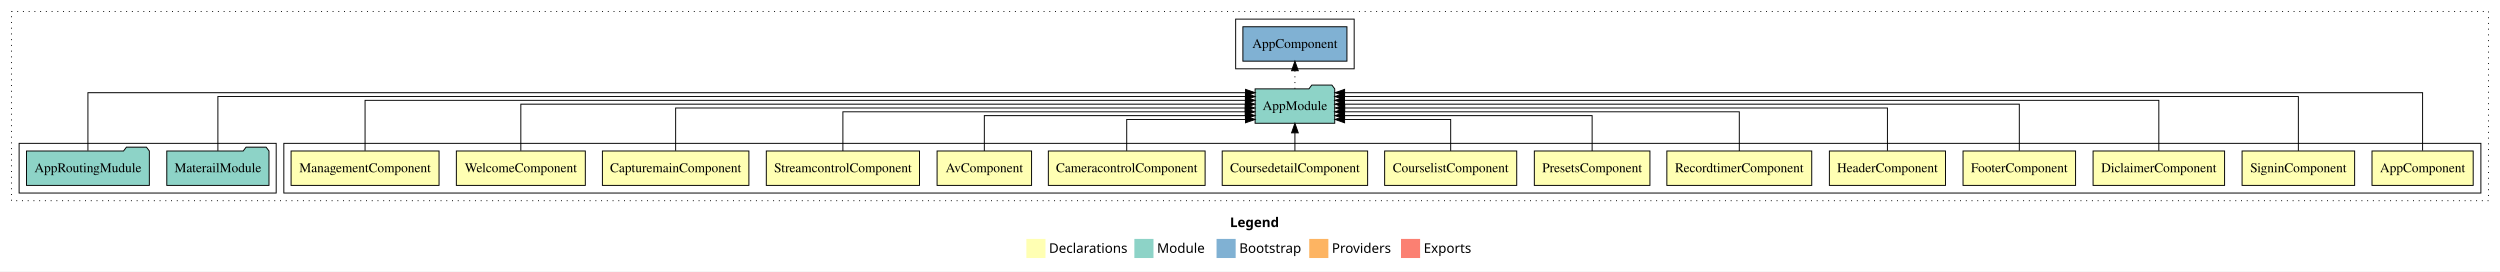
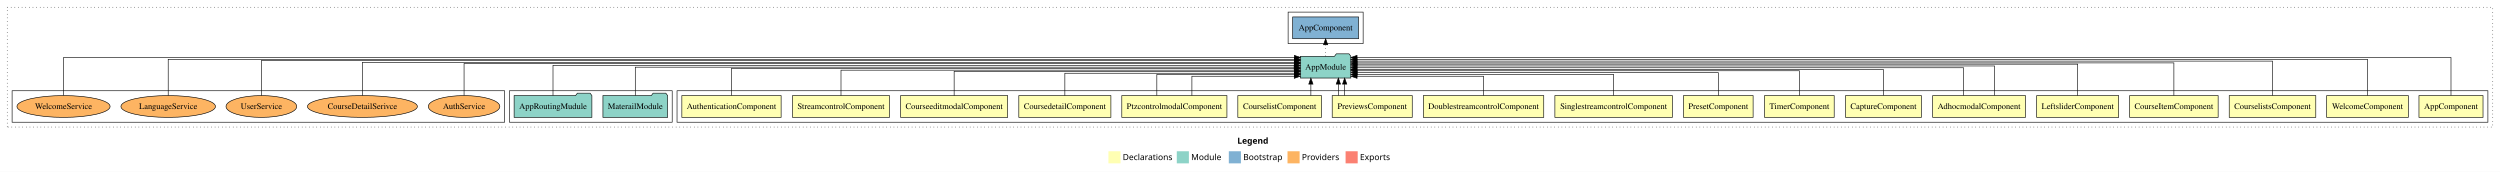
- <svg xmlns="http://www.w3.org/2000/svg" width="2616pt" height="284pt" viewBox="0.00 0.00 2616.00 284.00">
+ <svg xmlns="http://www.w3.org/2000/svg" width="4132pt" height="284pt" viewBox="0.00 0.00 4132.00 284.00">
  <g id="graph0" class="graph" transform="scale(1 1) rotate(0) translate(4 280)">
-     <polygon fill="#ffffff" stroke="transparent" points="-4,4 -4,-280 2612,-280 2612,4 -4,4" />
-     <text text-anchor="start" x="1283.009" y="-42.4" font-family="sans-serif" font-weight="bold" font-size="14.00" fill="#000000">Legend</text>
-     <polygon fill="#ffffb3" stroke="transparent" points="1070,-10 1070,-30 1090,-30 1090,-10 1070,-10" />
-     <text text-anchor="start" x="1093.629" y="-15.4" font-family="sans-serif" font-size="14.00" fill="#000000">  Declarations</text>
-     <polygon fill="#8dd3c7" stroke="transparent" points="1183,-10 1183,-30 1203,-30 1203,-10 1183,-10" />
-     <text text-anchor="start" x="1206.725" y="-15.4" font-family="sans-serif" font-size="14.00" fill="#000000">  Module</text>
-     <polygon fill="#80b1d3" stroke="transparent" points="1269,-10 1269,-30 1289,-30 1289,-10 1269,-10" />
-     <text text-anchor="start" x="1292.781" y="-15.4" font-family="sans-serif" font-size="14.00" fill="#000000">  Bootstrap</text>
-     <polygon fill="#fdb462" stroke="transparent" points="1366,-10 1366,-30 1386,-30 1386,-10 1366,-10" />
-     <text text-anchor="start" x="1389.673" y="-15.4" font-family="sans-serif" font-size="14.00" fill="#000000">  Providers</text>
-     <polygon fill="#fb8072" stroke="transparent" points="1462,-10 1462,-30 1482,-30 1482,-10 1462,-10" />
-     <text text-anchor="start" x="1485.726" y="-15.4" font-family="sans-serif" font-size="14.00" fill="#000000">  Exports</text>
+     <polygon fill="#ffffff" stroke="transparent" points="-4,4 -4,-280 4128,-280 4128,4 -4,4" />
+     <text text-anchor="start" x="2041.009" y="-42.4" font-family="sans-serif" font-weight="bold" font-size="14.00" fill="#000000">Legend</text>
+     <polygon fill="#ffffb3" stroke="transparent" points="1828,-10 1828,-30 1848,-30 1848,-10 1828,-10" />
+     <text text-anchor="start" x="1851.629" y="-15.4" font-family="sans-serif" font-size="14.00" fill="#000000">  Declarations</text>
+     <polygon fill="#8dd3c7" stroke="transparent" points="1941,-10 1941,-30 1961,-30 1961,-10 1941,-10" />
+     <text text-anchor="start" x="1964.725" y="-15.4" font-family="sans-serif" font-size="14.00" fill="#000000">  Module</text>
+     <polygon fill="#80b1d3" stroke="transparent" points="2027,-10 2027,-30 2047,-30 2047,-10 2027,-10" />
+     <text text-anchor="start" x="2050.781" y="-15.4" font-family="sans-serif" font-size="14.00" fill="#000000">  Bootstrap</text>
+     <polygon fill="#fdb462" stroke="transparent" points="2124,-10 2124,-30 2144,-30 2144,-10 2124,-10" />
+     <text text-anchor="start" x="2147.673" y="-15.4" font-family="sans-serif" font-size="14.00" fill="#000000">  Providers</text>
+     <polygon fill="#fb8072" stroke="transparent" points="2220,-10 2220,-30 2240,-30 2240,-10 2220,-10" />
+     <text text-anchor="start" x="2243.726" y="-15.4" font-family="sans-serif" font-size="14.00" fill="#000000">  Exports</text>
    <g id="clust1" class="cluster">
-       <polygon fill="none" stroke="#000000" stroke-dasharray="1,5" points="8,-70 8,-268 2600,-268 2600,-70 8,-70" />
+       <polygon fill="none" stroke="#000000" stroke-dasharray="1,5" points="8,-70 8,-268 4116,-268 4116,-70 8,-70" />
    </g>
    <g id="clust2" class="cluster">
-       <polygon fill="none" stroke="#000000" points="293,-78 293,-130 2592,-130 2592,-78 293,-78" />
-     </g>
-     <g id="clust18" class="cluster">
-       <polygon fill="none" stroke="#000000" points="16,-78 16,-130 285,-130 285,-78 16,-78" />
-     </g>
-     <g id="clust20" class="cluster">
-       <polygon fill="none" stroke="#000000" points="1289,-208 1289,-260 1413,-260 1413,-208 1289,-208" />
+       <polygon fill="none" stroke="#000000" points="1115,-78 1115,-130 4108,-130 4108,-78 1115,-78" />
+     </g>
+     <g id="clust21" class="cluster">
+       <polygon fill="none" stroke="#000000" points="838,-78 838,-130 1107,-130 1107,-78 838,-78" />
+     </g>
+     <g id="clust23" class="cluster">
+       <polygon fill="none" stroke="#000000" points="2125,-208 2125,-260 2249,-260 2249,-208 2125,-208" />
+     </g>
+     <g id="clust24" class="cluster">
+       <polygon fill="none" stroke="#000000" points="16,-78 16,-130 830,-130 830,-78 16,-78" />
    </g>
    <g id="node1" class="node">
-       <polygon fill="#ffffb3" stroke="#000000" points="2583.94,-122 2478.06,-122 2478.06,-86 2583.94,-86 2583.94,-122" />
-       <text text-anchor="middle" x="2531" y="-99.8" font-family="Times,serif" font-size="14.00" fill="#000000">AppComponent</text>
+       <polygon fill="#ffffb3" stroke="#000000" points="4099.94,-122 3994.06,-122 3994.06,-86 4099.94,-86 4099.94,-122" />
+       <text text-anchor="middle" x="4047" y="-99.8" font-family="Times,serif" font-size="14.00" fill="#000000">AppComponent</text>
+     </g>
+     <g id="node19" class="node">
+       <polygon fill="#8dd3c7" stroke="#000000" points="2228.657,-187 2225.657,-191 2204.657,-191 2201.657,-187 2145.343,-187 2145.343,-151 2228.657,-151 2228.657,-187" />
+       <text text-anchor="middle" x="2187" y="-164.8" font-family="Times,serif" font-size="14.00" fill="#000000">AppModule</text>
+     </g>
+     <g id="edge1" class="edge">
+       <path fill="none" stroke="#000000" d="M4047,-122.38C4047,-146.279 4047,-185 4047,-185 4047,-185 2238.899,-185 2238.899,-185" />
+       <polygon fill="#000000" stroke="#000000" points="2238.899,-181.5 2228.899,-185 2238.899,-188.5 2238.899,-181.5" />
+     </g>
+     <g id="node2" class="node">
+       <polygon fill="#ffffb3" stroke="#000000" points="3976.472,-122 3841.528,-122 3841.528,-86 3976.472,-86 3976.472,-122" />
+       <text text-anchor="middle" x="3909" y="-99.8" font-family="Times,serif" font-size="14.00" fill="#000000">WelcomeComponent</text>
+     </g>
+     <g id="edge2" class="edge">
+       <path fill="none" stroke="#000000" d="M3909,-122.091C3909,-145.133 3909,-182 3909,-182 3909,-182 2238.713,-182 2238.713,-182" />
+       <polygon fill="#000000" stroke="#000000" points="2238.713,-178.5 2228.713,-182 2238.713,-185.5 2238.713,-178.5" />
+     </g>
+     <g id="node3" class="node">
+       <polygon fill="#ffffb3" stroke="#000000" points="3823.55,-122 3680.45,-122 3680.45,-86 3823.55,-86 3823.55,-122" />
+       <text text-anchor="middle" x="3752" y="-99.8" font-family="Times,serif" font-size="14.00" fill="#000000">CourselistsComponent</text>
+     </g>
+     <g id="edge3" class="edge">
+       <path fill="none" stroke="#000000" d="M3752,-122.155C3752,-144.352 3752,-179 3752,-179 3752,-179 2238.86,-179 2238.86,-179" />
+       <polygon fill="#000000" stroke="#000000" points="2238.86,-175.5 2228.86,-179 2238.86,-182.5 2238.86,-175.5" />
+     </g>
+     <g id="node4" class="node">
+       <polygon fill="#ffffb3" stroke="#000000" points="3662.146,-122 3515.854,-122 3515.854,-86 3662.146,-86 3662.146,-122" />
+       <text text-anchor="middle" x="3589" y="-99.8" font-family="Times,serif" font-size="14.00" fill="#000000">CourseItemComponent</text>
+     </g>
+     <g id="edge4" class="edge">
+       <path fill="none" stroke="#000000" d="M3589,-122.169C3589,-143.498 3589,-176 3589,-176 3589,-176 2238.959,-176 2238.959,-176" />
+       <polygon fill="#000000" stroke="#000000" points="2238.959,-172.5 2228.959,-176 2238.959,-179.5 2238.959,-172.5" />
+     </g>
+     <g id="node5" class="node">
+       <polygon fill="#ffffb3" stroke="#000000" points="3497.752,-122 3362.248,-122 3362.248,-86 3497.752,-86 3497.752,-122" />
+       <text text-anchor="middle" x="3430" y="-99.8" font-family="Times,serif" font-size="14.00" fill="#000000">LeftsliderComponent</text>
+     </g>
+     <g id="edge5" class="edge">
+       <path fill="none" stroke="#000000" d="M3430,-122.027C3430,-142.767 3430,-174 3430,-174 3430,-174 2238.712,-174 2238.712,-174" />
+       <polygon fill="#000000" stroke="#000000" points="2238.712,-170.5 2228.712,-174 2238.712,-177.5 2238.712,-170.5" />
+     </g>
+     <g id="node6" class="node">
+       <polygon fill="#ffffb3" stroke="#000000" points="3343.65,-122 3190.35,-122 3190.35,-86 3343.65,-86 3343.65,-122" />
+       <text text-anchor="middle" x="3267" y="-99.8" font-family="Times,serif" font-size="14.00" fill="#000000">AdhocmodalComponent</text>
+     </g>
+     <g id="edge6" class="edge">
+       <path fill="none" stroke="#000000" d="M3292.608,-122.308C3292.608,-142.145 3292.608,-171 3292.608,-171 3292.608,-171 2238.991,-171 2238.991,-171" />
+       <polygon fill="#000000" stroke="#000000" points="2238.991,-167.5 2228.991,-171 2238.991,-174.5 2238.991,-167.5" />
+     </g>
+     <g id="edge21" class="edge">
+       <path fill="none" stroke="#000000" d="M3241.392,-122.169C3241.392,-141.09 3241.392,-168 3241.392,-168 3241.392,-168 2238.658,-168 2238.658,-168" />
+       <polygon fill="#000000" stroke="#000000" points="2238.658,-164.5 2228.658,-168 2238.658,-171.5 2238.658,-164.5" />
+     </g>
+     <g id="node7" class="node">
+       <polygon fill="#ffffb3" stroke="#000000" points="3171.65,-122 3046.35,-122 3046.35,-86 3171.65,-86 3171.65,-122" />
+       <text text-anchor="middle" x="3109" y="-99.8" font-family="Times,serif" font-size="14.00" fill="#000000">CaptureComponent</text>
+     </g>
+     <g id="edge7" class="edge">
+       <path fill="none" stroke="#000000" d="M3109,-122.302C3109,-140.27 3109,-165 3109,-165 3109,-165 2238.709,-165 2238.709,-165" />
+       <polygon fill="#000000" stroke="#000000" points="2238.709,-161.5 2228.709,-165 2238.709,-168.5 2238.709,-161.5" />
+     </g>
+     <g id="node8" class="node">
+       <polygon fill="#ffffb3" stroke="#000000" points="3027.542,-122 2912.458,-122 2912.458,-86 3027.542,-86 3027.542,-122" />
+       <text text-anchor="middle" x="2970" y="-99.8" font-family="Times,serif" font-size="14.00" fill="#000000">TimerComponent</text>
+     </g>
+     <g id="edge8" class="edge">
+       <path fill="none" stroke="#000000" d="M2970,-122.022C2970,-139.373 2970,-163 2970,-163 2970,-163 2238.821,-163 2238.821,-163" />
+       <polygon fill="#000000" stroke="#000000" points="2238.821,-159.5 2228.821,-163 2238.821,-166.5 2238.821,-159.5" />
+     </g>
+     <g id="node9" class="node">
+       <polygon fill="#ffffb3" stroke="#000000" points="2893.541,-122 2778.459,-122 2778.459,-86 2893.541,-86 2893.541,-122" />
+       <text text-anchor="middle" x="2836" y="-99.8" font-family="Times,serif" font-size="14.00" fill="#000000">PresetComponent</text>
+     </g>
+     <g id="edge9" class="edge">
+       <path fill="none" stroke="#000000" d="M2836,-122.027C2836,-138.398 2836,-160 2836,-160 2836,-160 2239.083,-160 2239.083,-160" />
+       <polygon fill="#000000" stroke="#000000" points="2239.083,-156.5 2229.083,-160 2239.083,-163.5 2239.083,-156.5" />
+     </g>
+     <g id="node10" class="node">
+       <polygon fill="#ffffb3" stroke="#000000" points="2760.083,-122 2565.917,-122 2565.917,-86 2760.083,-86 2760.083,-122" />
+       <text text-anchor="middle" x="2663" y="-99.8" font-family="Times,serif" font-size="14.00" fill="#000000">SinglestreamcontrolComponent</text>
+     </g>
+     <g id="edge10" class="edge">
+       <path fill="none" stroke="#000000" d="M2663,-122.24C2663,-137.571 2663,-157 2663,-157 2663,-157 2238.825,-157 2238.825,-157" />
+       <polygon fill="#000000" stroke="#000000" points="2238.825,-153.5 2228.825,-157 2238.825,-160.5 2238.825,-153.5" />
+     </g>
+     <g id="node11" class="node">
+       <polygon fill="#ffffb3" stroke="#000000" points="2547.517,-122 2348.483,-122 2348.483,-86 2547.517,-86 2547.517,-122" />
+       <text text-anchor="middle" x="2448" y="-99.8" font-family="Times,serif" font-size="14.00" fill="#000000">DoublestreamcontrolComponent</text>
+     </g>
+     <g id="edge11" class="edge">
+       <path fill="none" stroke="#000000" d="M2448,-122.051C2448,-136.373 2448,-154 2448,-154 2448,-154 2238.934,-154 2238.934,-154" />
+       <polygon fill="#000000" stroke="#000000" points="2238.934,-150.5 2228.934,-154 2238.934,-157.5 2238.934,-150.5" />
+     </g>
+     <g id="node12" class="node">
+       <polygon fill="#ffffb3" stroke="#000000" points="2330.147,-122 2197.853,-122 2197.853,-86 2330.147,-86 2330.147,-122" />
+       <text text-anchor="middle" x="2264" y="-99.8" font-family="Times,serif" font-size="14.00" fill="#000000">PreviewsComponent</text>
+     </g>
+     <g id="edge12" class="edge">
+       <path fill="none" stroke="#000000" d="M2208.061,-122.106C2208.061,-122.106 2208.061,-140.991 2208.061,-140.991" />
+       <polygon fill="#000000" stroke="#000000" points="2204.561,-140.991 2208.061,-150.991 2211.561,-140.991 2204.561,-140.991" />
+     </g>
+     <g id="edge18" class="edge">
+       <path fill="none" stroke="#000000" d="M2218.444,-122.106C2218.444,-122.106 2218.444,-140.991 2218.444,-140.991" />
+       <polygon fill="#000000" stroke="#000000" points="2214.945,-140.991 2218.444,-150.991 2221.945,-140.991 2214.945,-140.991" />
+     </g>
+     <g id="node13" class="node">
+       <polygon fill="#ffffb3" stroke="#000000" points="2180.105,-122 2041.895,-122 2041.895,-86 2180.105,-86 2180.105,-122" />
+       <text text-anchor="middle" x="2111" y="-99.8" font-family="Times,serif" font-size="14.00" fill="#000000">CourselistComponent</text>
+     </g>
+     <g id="edge13" class="edge">
+       <path fill="none" stroke="#000000" d="M2162.612,-122.106C2162.612,-122.106 2162.612,-140.991 2162.612,-140.991" />
+       <polygon fill="#000000" stroke="#000000" points="2159.112,-140.991 2162.612,-150.991 2166.112,-140.991 2159.112,-140.991" />
+     </g>
+     <g id="node14" class="node">
+       <polygon fill="#ffffb3" stroke="#000000" points="2023.872,-122 1850.128,-122 1850.128,-86 2023.872,-86 2023.872,-122" />
+       <text text-anchor="middle" x="1937" y="-99.8" font-family="Times,serif" font-size="14.00" fill="#000000">PtzcontrolmodalComponent</text>
+     </g>
+     <g id="edge14" class="edge">
+       <path fill="none" stroke="#000000" d="M1965.979,-122.051C1965.979,-136.373 1965.979,-154 1965.979,-154 1965.979,-154 2135.168,-154 2135.168,-154" />
+       <polygon fill="#000000" stroke="#000000" points="2135.168,-157.5 2145.168,-154 2135.168,-150.5 2135.168,-157.5" />
+     </g>
+     <g id="edge20" class="edge">
+       <path fill="none" stroke="#000000" d="M1908.021,-122.24C1908.021,-137.571 1908.021,-157 1908.021,-157 1908.021,-157 2135.234,-157 2135.234,-157" />
+       <polygon fill="#000000" stroke="#000000" points="2135.234,-160.5 2145.234,-157 2135.234,-153.5 2135.234,-160.5" />
+     </g>
+     <g id="node15" class="node">
+       <polygon fill="#ffffb3" stroke="#000000" points="1832.09,-122 1679.91,-122 1679.91,-86 1832.09,-86 1832.09,-122" />
+       <text text-anchor="middle" x="1756" y="-99.8" font-family="Times,serif" font-size="14.00" fill="#000000">CoursedetailComponent</text>
+     </g>
+     <g id="edge15" class="edge">
+       <path fill="none" stroke="#000000" d="M1756,-122.009C1756,-138.049 1756,-159 1756,-159 1756,-159 2135.282,-159 2135.282,-159" />
+       <polygon fill="#000000" stroke="#000000" points="2135.282,-162.5 2145.282,-159 2135.282,-155.5 2135.282,-162.5" />
    </g>
    <g id="node16" class="node">
-       <polygon fill="#8dd3c7" stroke="#000000" points="1392.657,-187 1389.657,-191 1368.657,-191 1365.657,-187 1309.343,-187 1309.343,-151 1392.657,-151 1392.657,-187" />
-       <text text-anchor="middle" x="1351" y="-164.8" font-family="Times,serif" font-size="14.00" fill="#000000">AppModule</text>
-     </g>
-     <g id="edge1" class="edge">
-       <path fill="none" stroke="#000000" d="M2531,-122.323C2531,-145.66 2531,-183 2531,-183 2531,-183 1402.997,-183 1402.997,-183" />
-       <polygon fill="#000000" stroke="#000000" points="1402.997,-179.5 1392.997,-183 1402.997,-186.5 1402.997,-179.5" />
-     </g>
-     <g id="node2" class="node">
-       <polygon fill="#ffffb3" stroke="#000000" points="2459.896,-122 2342.104,-122 2342.104,-86 2459.896,-86 2459.896,-122" />
-       <text text-anchor="middle" x="2401" y="-99.8" font-family="Times,serif" font-size="14.00" fill="#000000">SigninComponent</text>
-     </g>
-     <g id="edge2" class="edge">
-       <path fill="none" stroke="#000000" d="M2401,-122.155C2401,-144.352 2401,-179 2401,-179 2401,-179 1402.809,-179 1402.809,-179" />
-       <polygon fill="#000000" stroke="#000000" points="1402.809,-175.5 1392.809,-179 1402.809,-182.5 1402.809,-175.5" />
-     </g>
-     <g id="node3" class="node">
-       <polygon fill="#ffffb3" stroke="#000000" points="2323.806,-122 2186.194,-122 2186.194,-86 2323.806,-86 2323.806,-122" />
-       <text text-anchor="middle" x="2255" y="-99.8" font-family="Times,serif" font-size="14.00" fill="#000000">DiclaimerComponent</text>
-     </g>
-     <g id="edge3" class="edge">
-       <path fill="none" stroke="#000000" d="M2255,-122.284C2255,-143.321 2255,-175 2255,-175 2255,-175 1402.789,-175 1402.789,-175" />
-       <polygon fill="#000000" stroke="#000000" points="1402.789,-171.5 1392.789,-175 1402.789,-178.5 1402.789,-171.5" />
-     </g>
-     <g id="node4" class="node">
-       <polygon fill="#ffffb3" stroke="#000000" points="2167.881,-122 2050.119,-122 2050.119,-86 2167.881,-86 2167.881,-122" />
-       <text text-anchor="middle" x="2109" y="-99.8" font-family="Times,serif" font-size="14.00" fill="#000000">FooterComponent</text>
-     </g>
-     <g id="edge4" class="edge">
-       <path fill="none" stroke="#000000" d="M2109,-122.308C2109,-142.145 2109,-171 2109,-171 2109,-171 1402.833,-171 1402.833,-171" />
-       <polygon fill="#000000" stroke="#000000" points="1402.833,-167.5 1392.833,-171 1402.833,-174.5 1402.833,-167.5" />
-     </g>
-     <g id="node5" class="node">
-       <polygon fill="#ffffb3" stroke="#000000" points="2031.744,-122 1910.256,-122 1910.256,-86 2031.744,-86 2031.744,-122" />
-       <text text-anchor="middle" x="1971" y="-99.8" font-family="Times,serif" font-size="14.00" fill="#000000">HeaderComponent</text>
-     </g>
-     <g id="edge5" class="edge">
-       <path fill="none" stroke="#000000" d="M1971,-122.222C1971,-140.828 1971,-167 1971,-167 1971,-167 1403.128,-167 1403.128,-167" />
-       <polygon fill="#000000" stroke="#000000" points="1403.128,-163.5 1393.128,-167 1403.128,-170.5 1403.128,-163.5" />
-     </g>
-     <g id="node6" class="node">
-       <polygon fill="#ffffb3" stroke="#000000" points="1891.806,-122 1740.194,-122 1740.194,-86 1891.806,-86 1891.806,-122" />
-       <text text-anchor="middle" x="1816" y="-99.8" font-family="Times,serif" font-size="14.00" fill="#000000">RecordtimerComponent</text>
-     </g>
-     <g id="edge6" class="edge">
-       <path fill="none" stroke="#000000" d="M1816,-122.022C1816,-139.373 1816,-163 1816,-163 1816,-163 1402.675,-163 1402.675,-163" />
-       <polygon fill="#000000" stroke="#000000" points="1402.675,-159.5 1392.675,-163 1402.675,-166.5 1402.675,-159.5" />
-     </g>
-     <g id="node7" class="node">
-       <polygon fill="#ffffb3" stroke="#000000" points="1722.485,-122 1601.515,-122 1601.515,-86 1722.485,-86 1722.485,-122" />
-       <text text-anchor="middle" x="1662" y="-99.8" font-family="Times,serif" font-size="14.00" fill="#000000">PresetsComponent</text>
-     </g>
-     <g id="edge7" class="edge">
-       <path fill="none" stroke="#000000" d="M1662,-122.009C1662,-138.049 1662,-159 1662,-159 1662,-159 1402.943,-159 1402.943,-159" />
-       <polygon fill="#000000" stroke="#000000" points="1402.943,-155.5 1392.943,-159 1402.943,-162.5 1402.943,-155.5" />
-     </g>
-     <g id="node8" class="node">
-       <polygon fill="#ffffb3" stroke="#000000" points="1583.105,-122 1444.895,-122 1444.895,-86 1583.105,-86 1583.105,-122" />
-       <text text-anchor="middle" x="1514" y="-99.8" font-family="Times,serif" font-size="14.00" fill="#000000">CourselistComponent</text>
-     </g>
-     <g id="edge8" class="edge">
-       <path fill="none" stroke="#000000" d="M1514,-122.124C1514,-136.783 1514,-155 1514,-155 1514,-155 1402.977,-155 1402.977,-155" />
-       <polygon fill="#000000" stroke="#000000" points="1402.977,-151.5 1392.977,-155 1402.976,-158.5 1402.977,-151.5" />
-     </g>
-     <g id="node9" class="node">
-       <polygon fill="#ffffb3" stroke="#000000" points="1427.09,-122 1274.91,-122 1274.91,-86 1427.09,-86 1427.09,-122" />
-       <text text-anchor="middle" x="1351" y="-99.8" font-family="Times,serif" font-size="14.00" fill="#000000">CoursedetailComponent</text>
-     </g>
-     <g id="edge9" class="edge">
-       <path fill="none" stroke="#000000" d="M1351,-122.106C1351,-122.106 1351,-140.991 1351,-140.991" />
-       <polygon fill="#000000" stroke="#000000" points="1347.5,-140.991 1351,-150.991 1354.5,-140.991 1347.5,-140.991" />
-     </g>
-     <g id="node10" class="node">
-       <polygon fill="#ffffb3" stroke="#000000" points="1257.021,-122 1092.979,-122 1092.979,-86 1257.021,-86 1257.021,-122" />
-       <text text-anchor="middle" x="1175" y="-99.8" font-family="Times,serif" font-size="14.00" fill="#000000">CameracontrolComponent</text>
-     </g>
-     <g id="edge10" class="edge">
-       <path fill="none" stroke="#000000" d="M1175,-122.124C1175,-136.783 1175,-155 1175,-155 1175,-155 1299.291,-155 1299.291,-155" />
-       <polygon fill="#000000" stroke="#000000" points="1299.291,-158.5 1309.291,-155 1299.29,-151.5 1299.291,-158.5" />
-     </g>
-     <g id="node11" class="node">
-       <polygon fill="#ffffb3" stroke="#000000" points="1075.44,-122 976.56,-122 976.56,-86 1075.44,-86 1075.44,-122" />
-       <text text-anchor="middle" x="1026" y="-99.8" font-family="Times,serif" font-size="14.00" fill="#000000">AvComponent</text>
-     </g>
-     <g id="edge11" class="edge">
-       <path fill="none" stroke="#000000" d="M1026,-122.009C1026,-138.049 1026,-159 1026,-159 1026,-159 1299.177,-159 1299.177,-159" />
-       <polygon fill="#000000" stroke="#000000" points="1299.177,-162.5 1309.177,-159 1299.177,-155.5 1299.177,-162.5" />
-     </g>
-     <g id="node12" class="node">
-       <polygon fill="#ffffb3" stroke="#000000" points="958.143,-122 797.857,-122 797.857,-86 958.143,-86 958.143,-122" />
-       <text text-anchor="middle" x="878" y="-99.8" font-family="Times,serif" font-size="14.00" fill="#000000">StreamcontrolComponent</text>
-     </g>
-     <g id="edge12" class="edge">
-       <path fill="none" stroke="#000000" d="M878,-122.022C878,-139.373 878,-163 878,-163 878,-163 1299.024,-163 1299.024,-163" />
-       <polygon fill="#000000" stroke="#000000" points="1299.024,-166.5 1309.024,-163 1299.024,-159.5 1299.024,-166.5" />
-     </g>
-     <g id="node13" class="node">
-       <polygon fill="#ffffb3" stroke="#000000" points="779.646,-122 626.354,-122 626.354,-86 779.646,-86 779.646,-122" />
-       <text text-anchor="middle" x="703" y="-99.8" font-family="Times,serif" font-size="14.00" fill="#000000">CapturemainComponent</text>
-     </g>
-     <g id="edge13" class="edge">
-       <path fill="none" stroke="#000000" d="M703,-122.222C703,-140.828 703,-167 703,-167 703,-167 1298.982,-167 1298.982,-167" />
-       <polygon fill="#000000" stroke="#000000" points="1298.982,-170.5 1308.982,-167 1298.982,-163.5 1298.982,-170.5" />
-     </g>
-     <g id="node14" class="node">
-       <polygon fill="#ffffb3" stroke="#000000" points="608.472,-122 473.528,-122 473.528,-86 608.472,-86 608.472,-122" />
-       <text text-anchor="middle" x="541" y="-99.8" font-family="Times,serif" font-size="14.00" fill="#000000">WelcomeComponent</text>
-     </g>
-     <g id="edge14" class="edge">
-       <path fill="none" stroke="#000000" d="M541,-122.308C541,-142.145 541,-171 541,-171 541,-171 1299.157,-171 1299.157,-171" />
-       <polygon fill="#000000" stroke="#000000" points="1299.157,-174.5 1309.157,-171 1299.157,-167.5 1299.157,-174.5" />
-     </g>
-     <g id="node15" class="node">
-       <polygon fill="#ffffb3" stroke="#000000" points="455.417,-122 300.583,-122 300.583,-86 455.417,-86 455.417,-122" />
-       <text text-anchor="middle" x="378" y="-99.8" font-family="Times,serif" font-size="14.00" fill="#000000">ManagementComponent</text>
-     </g>
-     <g id="edge15" class="edge">
-       <path fill="none" stroke="#000000" d="M378,-122.284C378,-143.321 378,-175 378,-175 378,-175 1299.191,-175 1299.191,-175" />
-       <polygon fill="#000000" stroke="#000000" points="1299.191,-178.5 1309.191,-175 1299.191,-171.5 1299.191,-178.5" />
-     </g>
-     <g id="node19" class="node">
-       <polygon fill="#80b1d3" stroke="#000000" points="1405.439,-252 1296.561,-252 1296.561,-216 1405.439,-216 1405.439,-252" />
-       <text text-anchor="middle" x="1351" y="-229.8" font-family="Times,serif" font-size="14.00" fill="#000000">AppComponent </text>
-     </g>
-     <g id="edge18" class="edge">
-       <path fill="none" stroke="#000000" stroke-dasharray="1,5" d="M1351,-187.106C1351,-187.106 1351,-205.991 1351,-205.991" />
-       <polygon fill="#000000" stroke="#000000" points="1347.5,-205.991 1351,-215.991 1354.5,-205.991 1347.5,-205.991" />
+       <polygon fill="#ffffb3" stroke="#000000" points="1661.48,-122 1484.52,-122 1484.52,-86 1661.48,-86 1661.48,-122" />
+       <text text-anchor="middle" x="1573" y="-99.8" font-family="Times,serif" font-size="14.00" fill="#000000">CourseeditmodalComponent</text>
+     </g>
+     <g id="edge16" class="edge">
+       <path fill="none" stroke="#000000" d="M1573,-122.034C1573,-139.06 1573,-162 1573,-162 1573,-162 2135.28,-162 2135.28,-162" />
+       <polygon fill="#000000" stroke="#000000" points="2135.28,-165.5 2145.28,-162 2135.28,-158.5 2135.28,-165.5" />
    </g>
    <g id="node17" class="node">
-       <polygon fill="#8dd3c7" stroke="#000000" points="277.471,-122 274.471,-126 253.471,-126 250.471,-122 170.529,-122 170.529,-86 277.471,-86 277.471,-122" />
-       <text text-anchor="middle" x="224" y="-99.8" font-family="Times,serif" font-size="14.00" fill="#000000">MaterailModule</text>
-     </g>
-     <g id="edge16" class="edge">
-       <path fill="none" stroke="#000000" d="M224,-122.155C224,-144.352 224,-179 224,-179 224,-179 1299.216,-179 1299.216,-179" />
-       <polygon fill="#000000" stroke="#000000" points="1299.216,-182.5 1309.216,-179 1299.216,-175.5 1299.216,-182.5" />
+       <polygon fill="#ffffb3" stroke="#000000" points="1466.143,-122 1305.857,-122 1305.857,-86 1466.143,-86 1466.143,-122" />
+       <text text-anchor="middle" x="1386" y="-99.8" font-family="Times,serif" font-size="14.00" fill="#000000">StreamcontrolComponent</text>
+     </g>
+     <g id="edge17" class="edge">
+       <path fill="none" stroke="#000000" d="M1386,-122.002C1386,-139.675 1386,-164 1386,-164 1386,-164 2135.342,-164 2135.342,-164" />
+       <polygon fill="#000000" stroke="#000000" points="2135.343,-167.5 2145.342,-164 2135.342,-160.5 2135.343,-167.5" />
    </g>
    <g id="node18" class="node">
-       <polygon fill="#8dd3c7" stroke="#000000" points="152.274,-122 149.274,-126 128.274,-126 125.274,-122 23.726,-122 23.726,-86 152.274,-86 152.274,-122" />
-       <text text-anchor="middle" x="88" y="-99.8" font-family="Times,serif" font-size="14.00" fill="#000000">AppRoutingMudule</text>
-     </g>
-     <g id="edge17" class="edge">
-       <path fill="none" stroke="#000000" d="M88,-122.323C88,-145.66 88,-183 88,-183 88,-183 1299.338,-183 1299.338,-183" />
-       <polygon fill="#000000" stroke="#000000" points="1299.338,-186.5 1309.338,-183 1299.337,-179.5 1299.338,-186.5" />
+       <polygon fill="#ffffb3" stroke="#000000" points="1287.036,-122 1122.964,-122 1122.964,-86 1287.036,-86 1287.036,-122" />
+       <text text-anchor="middle" x="1205" y="-99.8" font-family="Times,serif" font-size="14.00" fill="#000000">AuthenticationComponent</text>
+     </g>
+     <g id="edge19" class="edge">
+       <path fill="none" stroke="#000000" d="M1205,-122.222C1205,-140.828 1205,-167 1205,-167 1205,-167 2135.119,-167 2135.119,-167" />
+       <polygon fill="#000000" stroke="#000000" points="2135.119,-170.5 2145.119,-167 2135.119,-163.5 2135.119,-170.5" />
+     </g>
+     <g id="node22" class="node">
+       <polygon fill="#80b1d3" stroke="#000000" points="2241.439,-252 2132.561,-252 2132.561,-216 2241.439,-216 2241.439,-252" />
+       <text text-anchor="middle" x="2187" y="-229.8" font-family="Times,serif" font-size="14.00" fill="#000000">AppComponent </text>
+     </g>
+     <g id="edge24" class="edge">
+       <path fill="none" stroke="#000000" stroke-dasharray="1,5" d="M2187,-187.106C2187,-187.106 2187,-205.991 2187,-205.991" />
+       <polygon fill="#000000" stroke="#000000" points="2183.5,-205.991 2187,-215.991 2190.5,-205.991 2183.5,-205.991" />
+     </g>
+     <g id="node20" class="node">
+       <polygon fill="#8dd3c7" stroke="#000000" points="1099.471,-122 1096.471,-126 1075.471,-126 1072.471,-122 992.529,-122 992.529,-86 1099.471,-86 1099.471,-122" />
+       <text text-anchor="middle" x="1046" y="-99.8" font-family="Times,serif" font-size="14.00" fill="#000000">MaterailModule</text>
+     </g>
+     <g id="edge22" class="edge">
+       <path fill="none" stroke="#000000" d="M1046,-122.106C1046,-141.339 1046,-169 1046,-169 1046,-169 2135.038,-169 2135.038,-169" />
+       <polygon fill="#000000" stroke="#000000" points="2135.038,-172.5 2145.038,-169 2135.038,-165.5 2135.038,-172.5" />
+     </g>
+     <g id="node21" class="node">
+       <polygon fill="#8dd3c7" stroke="#000000" points="974.274,-122 971.274,-126 950.274,-126 947.274,-122 845.726,-122 845.726,-86 974.274,-86 974.274,-122" />
+       <text text-anchor="middle" x="910" y="-99.8" font-family="Times,serif" font-size="14.00" fill="#000000">AppRoutingMudule</text>
+     </g>
+     <g id="edge23" class="edge">
+       <path fill="none" stroke="#000000" d="M910,-122.223C910,-142.365 910,-172 910,-172 910,-172 2135.238,-172 2135.238,-172" />
+       <polygon fill="#000000" stroke="#000000" points="2135.238,-175.5 2145.238,-172 2135.238,-168.5 2135.238,-175.5" />
+     </g>
+     <g id="node23" class="node">
+       <ellipse fill="#fdb462" stroke="#000000" cx="763" cy="-104" rx="59.108" ry="18" />
+       <text text-anchor="middle" x="763" y="-99.8" font-family="Times,serif" font-size="14.00" fill="#000000">AuthService</text>
+     </g>
+     <g id="edge25" class="edge">
+       <path fill="none" stroke="#000000" d="M763,-122.284C763,-143.321 763,-175 763,-175 763,-175 2135.154,-175 2135.154,-175" />
+       <polygon fill="#000000" stroke="#000000" points="2135.154,-178.5 2145.154,-175 2135.153,-171.5 2135.154,-178.5" />
+     </g>
+     <g id="node24" class="node">
+       <ellipse fill="#fdb462" stroke="#000000" cx="595" cy="-104" rx="90.884" ry="18" />
+       <text text-anchor="middle" x="595" y="-99.8" font-family="Times,serif" font-size="14.00" fill="#000000">CourseDetailSerivce</text>
+     </g>
+     <g id="edge26" class="edge">
+       <path fill="none" stroke="#000000" d="M595,-122.045C595,-143.662 595,-177 595,-177 595,-177 2135.236,-177 2135.236,-177" />
+       <polygon fill="#000000" stroke="#000000" points="2135.236,-180.5 2145.236,-177 2135.236,-173.5 2135.236,-180.5" />
+     </g>
+     <g id="node25" class="node">
+       <ellipse fill="#fdb462" stroke="#000000" cx="428" cy="-104" rx="58.441" ry="18" />
+       <text text-anchor="middle" x="428" y="-99.8" font-family="Times,serif" font-size="14.00" fill="#000000">UserService</text>
+     </g>
+     <g id="edge27" class="edge">
+       <path fill="none" stroke="#000000" d="M428,-122.011C428,-144.485 428,-180 428,-180 428,-180 2135.254,-180 2135.254,-180" />
+       <polygon fill="#000000" stroke="#000000" points="2135.254,-183.5 2145.254,-180 2135.254,-176.5 2135.254,-183.5" />
+     </g>
+     <g id="node26" class="node">
+       <ellipse fill="#fdb462" stroke="#000000" cx="274" cy="-104" rx="78.131" ry="18" />
+       <text text-anchor="middle" x="274" y="-99.8" font-family="Times,serif" font-size="14.00" fill="#000000">LanguageService</text>
+     </g>
+     <g id="edge28" class="edge">
+       <path fill="none" stroke="#000000" d="M274,-122.091C274,-145.133 274,-182 274,-182 274,-182 2135.265,-182 2135.265,-182" />
+       <polygon fill="#000000" stroke="#000000" points="2135.265,-185.5 2145.265,-182 2135.265,-178.5 2135.265,-185.5" />
+     </g>
+     <g id="node27" class="node">
+       <ellipse fill="#fdb462" stroke="#000000" cx="101" cy="-104" rx="76.983" ry="18" />
+       <text text-anchor="middle" x="101" y="-99.8" font-family="Times,serif" font-size="14.00" fill="#000000">WelcomeService</text>
+     </g>
+     <g id="edge29" class="edge">
+       <path fill="none" stroke="#000000" d="M101,-122.38C101,-146.279 101,-185 101,-185 101,-185 2135.331,-185 2135.331,-185" />
+       <polygon fill="#000000" stroke="#000000" points="2135.331,-188.5 2145.331,-185 2135.331,-181.5 2135.331,-188.5" />
    </g>
  </g>
</svg>
